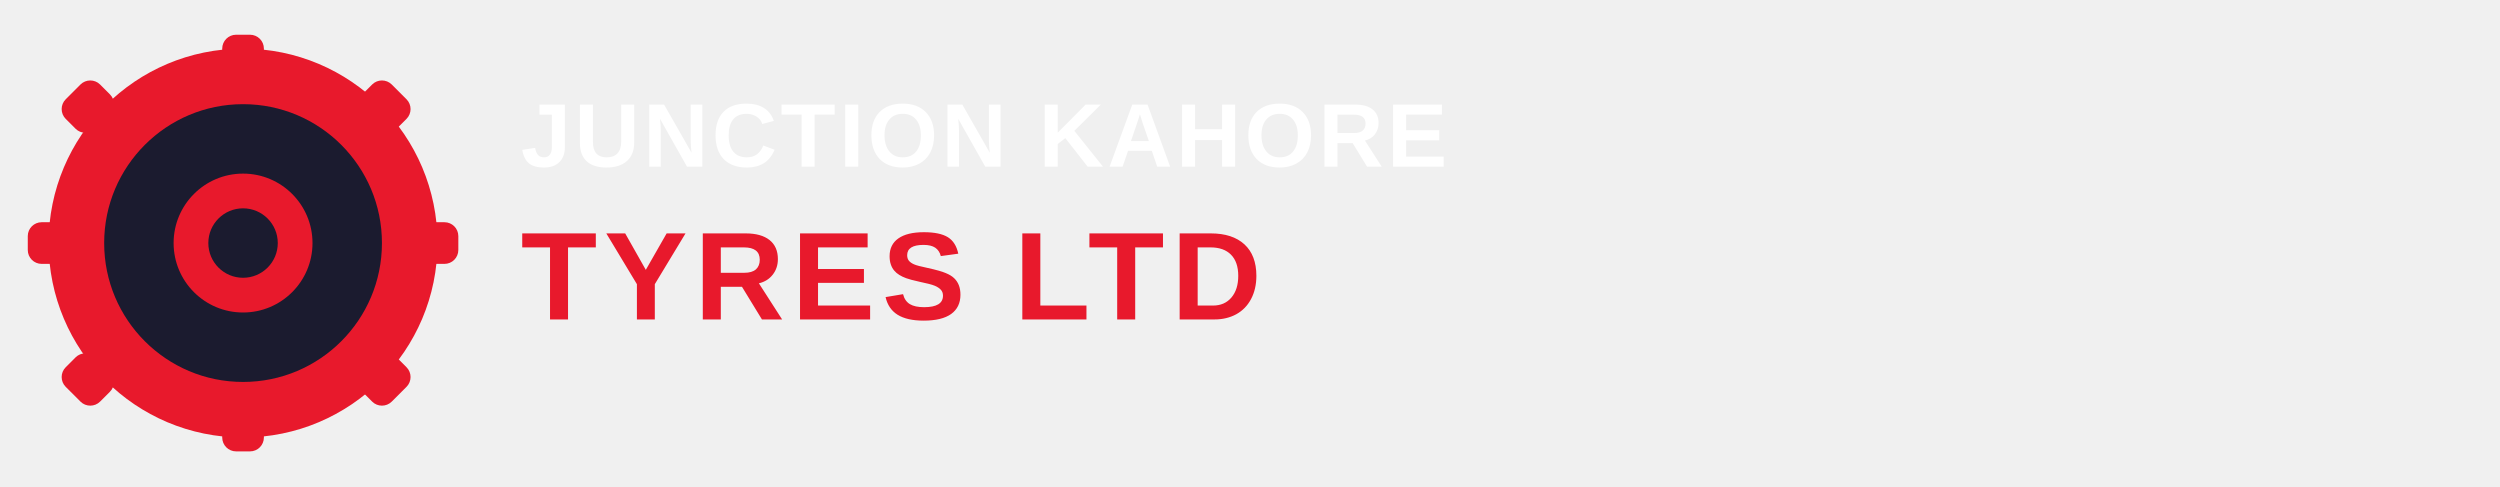
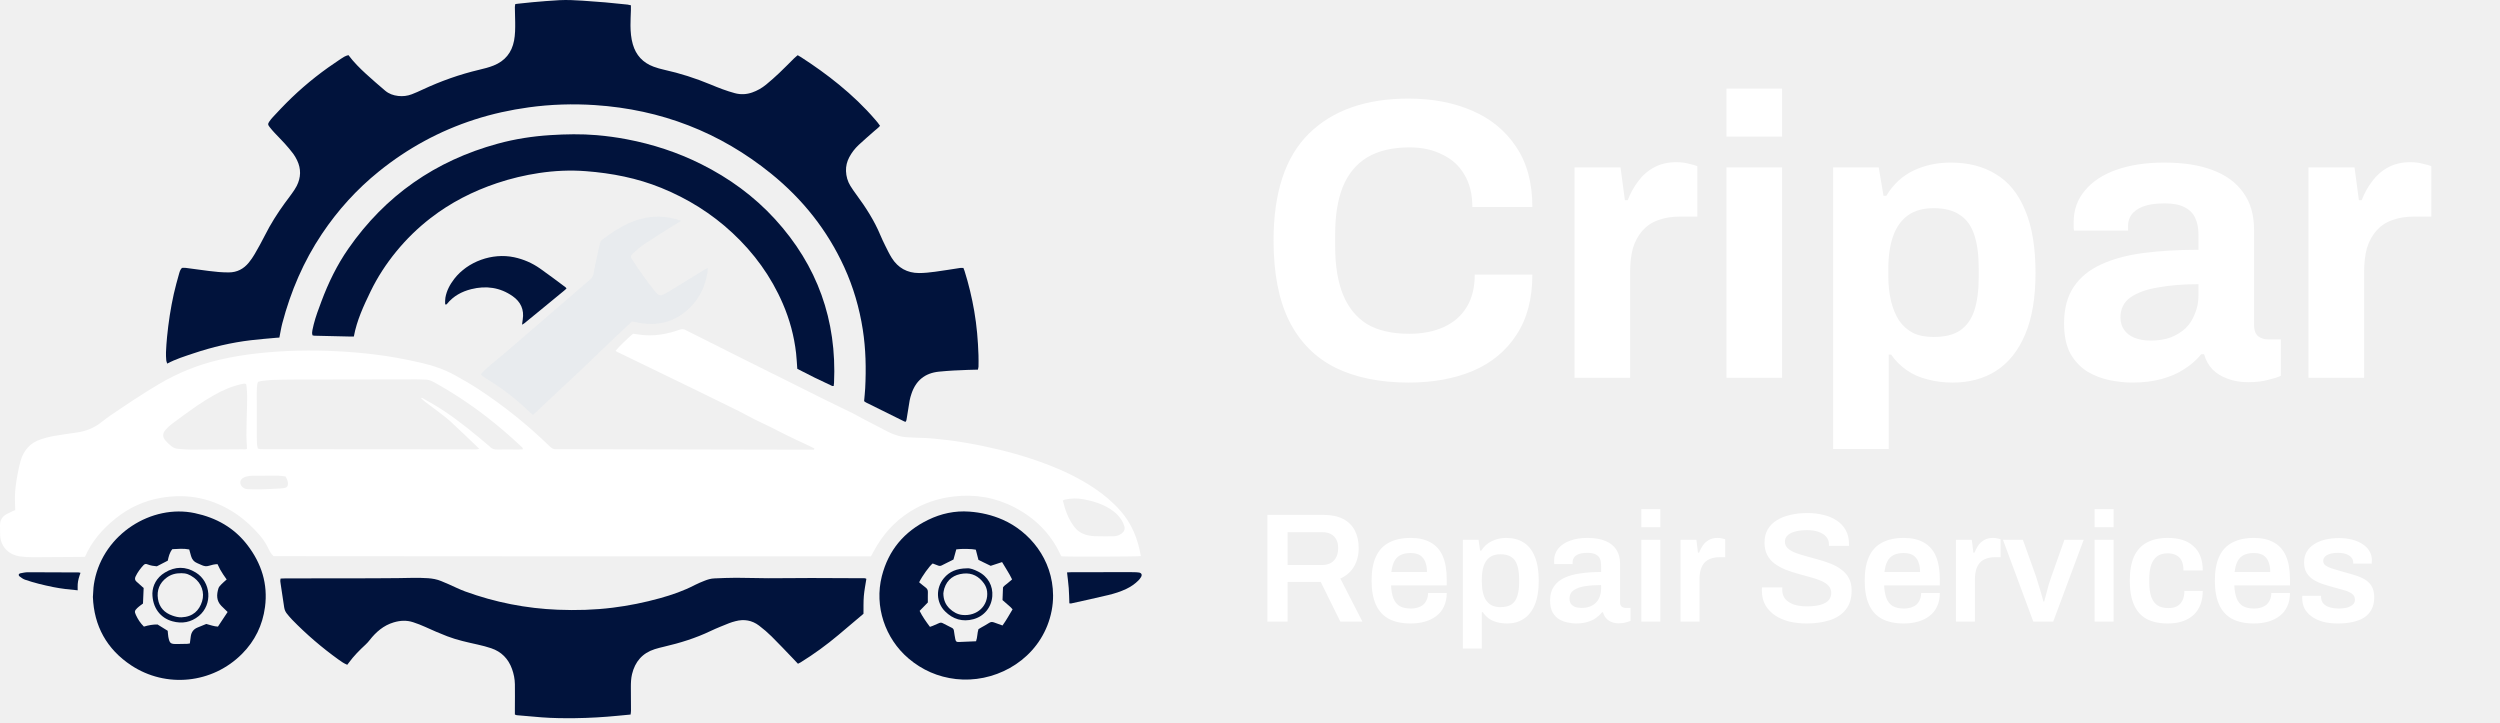
- <svg xmlns="http://www.w3.org/2000/svg" viewBox="0 0 360 70" width="360" height="70">
-   <circle cx="35" cy="35" r="28" fill="#E8192C" />
-   <circle cx="35" cy="35" r="20" fill="#1B1B2F" />
-   <circle cx="35" cy="35" r="10" fill="#E8192C" />
-   <circle cx="35" cy="35" r="5" fill="#1B1B2F" />
-   <rect x="32" y="5" width="6" height="7" rx="2" fill="#E8192C" />
-   <rect x="32" y="58" width="6" height="7" rx="2" fill="#E8192C" />
-   <rect x="4" y="32" width="7" height="6" rx="2" fill="#E8192C" />
-   <rect x="59" y="32" width="7" height="6" rx="2" fill="#E8192C" />
-   <rect x="10" y="12" width="6" height="7" rx="2" fill="#E8192C" transform="rotate(45 13 15)" />
-   <rect x="52" y="51" width="6" height="7" rx="2" fill="#E8192C" transform="rotate(45 55 55)" />
-   <rect x="52" y="12" width="6" height="7" rx="2" fill="#E8192C" transform="rotate(-45 55 15)" />
-   <rect x="10" y="51" width="6" height="7" rx="2" fill="#E8192C" transform="rotate(-45 13 55)" />
-   <text x="75" y="24" font-family="Arial Black, Arial, sans-serif" font-size="13" font-weight="900" fill="white" letter-spacing="0.5">JUNCTION KAHORE</text>
-   <text x="75" y="46" font-family="Arial Black, Arial, sans-serif" font-size="18" font-weight="900" fill="#E8192C" letter-spacing="1">TYRES LTD</text>
+ <svg xmlns="http://www.w3.org/2000/svg" width="225" height="65" viewBox="0 0 225 65" fill="none">
+   <path d="M95.533 50.068C95.917 50.118 102.358 50.1 102.664 50.049C102.667 50.036 102.674 50.022 102.671 50.01C102.405 48.502 101.861 47.122 100.83 45.958C100.128 45.167 99.327 44.495 98.448 43.91C97.095 43.01 95.634 42.322 94.116 41.75C92.29 41.062 90.413 40.544 88.501 40.151C87.445 39.933 86.383 39.742 85.313 39.613C84.448 39.508 83.582 39.414 82.709 39.403C82.377 39.399 82.046 39.368 81.715 39.356C81.08 39.332 80.491 39.147 79.928 38.867C79.656 38.732 79.391 38.584 79.121 38.444C78.63 38.189 78.138 37.938 77.649 37.681C77.38 37.54 77.121 37.379 76.849 37.244C75.82 36.737 74.784 36.245 73.758 35.734C71.431 34.578 69.108 33.415 66.784 32.253C65.14 31.431 63.498 30.607 61.854 29.784C61.817 29.766 61.778 29.75 61.744 29.727C61.557 29.602 61.369 29.6 61.157 29.677C60.623 29.869 60.074 30.011 59.513 30.1C58.825 30.209 58.136 30.212 57.448 30.103C57.285 30.077 57.121 30.055 56.98 30.034C56.638 30.296 55.631 31.276 55.408 31.563C55.508 31.679 55.656 31.72 55.787 31.784C58.062 32.888 60.339 33.988 62.613 35.094C63.918 35.728 65.222 36.366 66.521 37.011C67.115 37.306 67.686 37.648 68.288 37.924C69.067 38.282 69.826 38.673 70.588 39.064C71.325 39.441 72.085 39.777 72.834 40.132C72.994 40.208 73.151 40.289 73.295 40.361C73.296 40.473 73.236 40.47 73.184 40.471C73.059 40.473 72.935 40.473 72.81 40.473C65.271 40.458 57.731 40.443 50.191 40.427C50.164 40.427 50.136 40.424 50.108 40.428C49.856 40.461 49.673 40.366 49.487 40.185C47.493 38.24 45.327 36.507 42.995 34.981C42.337 34.551 41.649 34.165 40.961 33.781C39.977 33.23 38.915 32.884 37.818 32.634C36.469 32.326 35.111 32.07 33.738 31.904C32.64 31.77 31.538 31.676 30.432 31.616C29.202 31.55 27.971 31.535 26.74 31.563C25.62 31.589 24.503 31.663 23.387 31.779C22.162 31.906 20.948 32.099 19.749 32.379C17.823 32.827 16.011 33.56 14.308 34.566C12.82 35.446 11.387 36.41 9.957 37.379C9.659 37.58 9.376 37.802 9.093 38.023C8.456 38.521 7.733 38.805 6.937 38.922C6.212 39.029 5.486 39.126 4.764 39.253C4.399 39.317 4.038 39.422 3.684 39.537C2.725 39.847 2.134 40.521 1.855 41.469C1.731 41.891 1.647 42.326 1.567 42.76C1.445 43.425 1.348 44.095 1.341 44.772C1.338 45.142 1.36 45.512 1.371 45.909C1.312 45.933 1.235 45.958 1.162 45.992C0.987 46.075 0.814 46.16 0.642 46.248C0.205 46.47 -0.016 46.819 0.002 47.315C0.012 47.605 -0.003 47.895 0.013 48.184C0.075 49.335 0.933 49.956 1.782 50.076C2.164 50.13 2.553 50.15 2.939 50.15C4.364 50.149 5.789 50.134 7.214 50.123C7.364 50.122 7.515 50.116 7.649 50.112C8.273 48.69 9.252 47.583 10.429 46.642C11.605 45.701 12.943 45.083 14.425 44.816C16.894 44.371 19.18 44.848 21.262 46.258C22.056 46.796 22.75 47.447 23.376 48.172C23.667 48.508 23.909 48.874 24.106 49.273C24.246 49.555 24.379 49.848 24.621 50.053C42.545 50.08 60.458 50.07 78.387 50.07C78.474 49.911 78.553 49.767 78.63 49.623C79.406 48.169 80.462 46.967 81.856 46.076C83.076 45.297 84.413 44.845 85.852 44.68C87.774 44.46 89.605 44.774 91.318 45.669C93.147 46.625 94.556 48.006 95.43 49.895C95.454 49.946 95.482 49.993 95.509 50.041C95.515 50.052 95.526 50.061 95.533 50.068ZM37.964 35.796C37.946 35.817 37.927 35.837 37.909 35.858C38.033 35.965 38.153 36.079 38.283 36.178C38.579 36.405 38.885 36.619 39.179 36.848C39.648 37.212 40.135 37.559 40.572 37.958C41.427 38.74 42.254 39.553 43.133 40.391C43.002 40.417 42.927 40.444 42.852 40.445C42.464 40.447 42.077 40.441 41.69 40.44C35.728 40.435 29.765 40.431 23.803 40.426C23.679 40.426 23.554 40.432 23.43 40.423C23.352 40.416 23.276 40.386 23.202 40.367C23.118 40.052 23.117 39.747 23.115 39.445C23.108 38.052 23.107 36.658 23.108 35.265C23.108 35.059 23.126 34.851 23.147 34.646C23.156 34.553 23.192 34.463 23.217 34.371C23.325 34.342 23.416 34.305 23.511 34.293C23.84 34.254 24.17 34.207 24.501 34.195C25.164 34.172 25.828 34.163 26.492 34.161C30.172 34.153 33.851 34.147 37.531 34.142C37.779 34.142 38.028 34.162 38.277 34.163C38.547 34.165 38.786 34.248 39.022 34.378C40.684 35.294 42.263 36.334 43.765 37.493C44.849 38.33 45.885 39.222 46.883 40.159C46.956 40.227 47.061 40.283 47.057 40.438C46.91 40.445 46.775 40.457 46.64 40.457C46.017 40.458 45.395 40.444 44.773 40.457C44.507 40.463 44.281 40.42 44.102 40.213C44.067 40.172 44.02 40.14 43.977 40.104C42.692 39.013 41.392 37.941 39.986 37.003C39.332 36.566 38.65 36.178 37.964 35.796ZM22.152 34.564C22.168 34.664 22.188 34.756 22.198 34.85C22.258 35.428 22.25 36.007 22.232 36.587C22.206 37.442 22.183 38.297 22.177 39.152C22.174 39.562 22.213 39.972 22.233 40.394C22.097 40.467 21.942 40.434 21.794 40.435C20.273 40.448 18.751 40.462 17.23 40.465C16.843 40.465 16.456 40.434 16.071 40.4C15.85 40.381 15.629 40.323 15.454 40.18C15.262 40.023 15.074 39.857 14.911 39.672C14.613 39.336 14.609 39.011 14.909 38.672C15.09 38.467 15.299 38.279 15.519 38.115C16.24 37.58 16.963 37.046 17.702 36.536C18.202 36.192 18.722 35.873 19.248 35.57C20.03 35.121 20.853 34.766 21.739 34.57C21.86 34.544 21.979 34.496 22.152 34.564ZM95.657 45.057C95.716 45.013 95.726 45.002 95.738 44.997C95.776 44.983 95.815 44.966 95.855 44.958C96.416 44.843 96.975 44.829 97.542 44.938C98.378 45.098 99.178 45.343 99.903 45.798C100.305 46.051 100.658 46.362 100.915 46.762C101.033 46.945 101.127 47.151 101.191 47.359C101.271 47.621 101.176 47.847 100.952 48.012C100.734 48.173 100.488 48.263 100.219 48.266C99.652 48.271 99.085 48.27 98.518 48.257C98.312 48.252 98.104 48.217 97.902 48.174C97.412 48.068 97.004 47.822 96.695 47.425C96.151 46.724 95.868 45.912 95.657 45.057ZM25.695 42.881C25.836 43.114 25.929 43.326 25.917 43.57C25.907 43.77 25.821 43.871 25.625 43.911C25.503 43.935 25.379 43.953 25.255 43.96C24.662 43.991 24.068 44.026 23.475 44.042C23.088 44.052 22.701 44.036 22.314 44.027C22.113 44.023 21.937 43.955 21.794 43.807C21.538 43.541 21.576 43.189 21.894 43.002C21.999 42.94 22.121 42.899 22.24 42.874C22.402 42.84 22.568 42.815 22.733 42.814C23.507 42.807 24.281 42.805 25.055 42.812C25.26 42.814 25.465 42.855 25.695 42.881Z" fill="white" />
+   <path d="M71.793 4.969C71.678 5.068 71.56 5.16 71.454 5.265C71.01 5.7 70.579 6.148 70.127 6.575C69.746 6.935 69.352 7.284 68.947 7.617C68.571 7.924 68.151 8.165 67.689 8.325C67.178 8.502 66.665 8.527 66.139 8.386C65.389 8.185 64.668 7.904 63.955 7.606C62.599 7.042 61.207 6.595 59.772 6.278C59.449 6.206 59.128 6.115 58.818 6C57.858 5.644 57.237 4.969 56.953 3.985C56.794 3.436 56.75 2.872 56.744 2.306C56.739 1.852 56.769 1.396 56.781 0.941C56.785 0.792 56.782 0.642 56.782 0.477C56.666 0.452 56.575 0.424 56.483 0.413C55.136 0.262 53.786 0.147 52.433 0.061C51.742 0.017 51.051 -0.021 50.361 0.014C49.547 0.055 48.734 0.131 47.921 0.199C47.507 0.234 47.096 0.284 46.683 0.327C46.588 0.337 46.494 0.35 46.376 0.365C46.362 0.464 46.337 0.555 46.338 0.646C46.345 1.101 46.364 1.556 46.367 2.012C46.371 2.563 46.37 3.115 46.265 3.661C46.059 4.737 45.446 5.488 44.434 5.894C44.014 6.063 43.567 6.175 43.125 6.28C41.356 6.698 39.654 7.305 38.01 8.074C37.697 8.22 37.382 8.363 37.059 8.486C36.667 8.635 36.259 8.685 35.837 8.636C35.399 8.586 34.999 8.446 34.664 8.16C34.086 7.667 33.508 7.173 32.949 6.659C32.38 6.137 31.831 5.593 31.362 4.962C31.089 5.019 30.871 5.165 30.655 5.309C30.276 5.562 29.899 5.818 29.527 6.083C27.992 7.177 26.575 8.407 25.277 9.774C25.04 10.024 24.801 10.274 24.568 10.529C24.456 10.651 24.348 10.778 24.255 10.914C24.097 11.145 24.097 11.218 24.264 11.432C24.407 11.617 24.562 11.795 24.722 11.966C25.023 12.29 25.339 12.6 25.635 12.928C25.894 13.215 26.143 13.511 26.377 13.819C26.517 14.004 26.635 14.211 26.736 14.421C27.109 15.194 27.091 15.97 26.706 16.732C26.583 16.977 26.421 17.204 26.262 17.429C26.056 17.723 25.833 18.005 25.622 18.295C24.956 19.212 24.352 20.167 23.842 21.182C23.558 21.749 23.247 22.304 22.93 22.853C22.772 23.127 22.591 23.392 22.39 23.637C21.93 24.2 21.341 24.514 20.594 24.517C19.984 24.52 19.379 24.463 18.775 24.384C18.09 24.295 17.405 24.199 16.72 24.11C16.612 24.096 16.5 24.108 16.381 24.108C16.237 24.242 16.175 24.429 16.124 24.612C15.954 25.222 15.779 25.832 15.642 26.451C15.358 27.731 15.161 29.026 15.034 30.331C14.989 30.784 14.959 31.239 14.939 31.693C14.928 31.94 14.946 32.189 14.964 32.437C14.97 32.527 15.016 32.614 15.05 32.725C15.82 32.312 16.627 32.067 17.423 31.799C19.104 31.235 20.824 30.828 22.587 30.619C23.342 30.529 24.101 30.472 24.858 30.401C24.953 30.392 25.048 30.388 25.144 30.382C25.235 29.935 25.3 29.501 25.412 29.079C26.168 26.216 27.317 23.527 28.969 21.058C30.401 18.919 32.109 17.032 34.116 15.416C36.693 13.341 39.552 11.78 42.706 10.762C44.302 10.247 45.931 9.89 47.593 9.661C49.575 9.389 51.565 9.328 53.555 9.459C59.486 9.852 64.787 11.892 69.405 15.632C72.239 17.927 74.462 20.717 75.981 24.043C76.8 25.835 77.346 27.709 77.65 29.656C77.924 31.41 77.958 33.172 77.868 34.939C77.848 35.324 77.804 35.707 77.77 36.103C77.832 36.148 77.882 36.195 77.941 36.224C79.092 36.796 80.244 37.365 81.396 37.935C81.42 37.946 81.449 37.95 81.504 37.965C81.586 37.862 81.596 37.729 81.616 37.598C81.698 37.081 81.775 36.562 81.867 36.047C81.903 35.844 81.964 35.645 82.028 35.449C82.424 34.253 83.238 33.576 84.507 33.449C85.375 33.362 86.245 33.318 87.116 33.29C87.406 33.281 87.695 33.275 88.009 33.267C88.031 33.167 88.065 33.078 88.066 32.988C88.071 32.643 88.074 32.298 88.063 31.953C88.02 30.628 87.908 29.31 87.682 28.002C87.471 26.777 87.183 25.571 86.81 24.386C86.782 24.296 86.742 24.209 86.706 24.115C86.598 24.115 86.502 24.103 86.41 24.117C85.658 24.229 84.908 24.358 84.155 24.457C83.676 24.52 83.192 24.576 82.71 24.574C81.648 24.571 80.818 24.108 80.255 23.208C80.035 22.858 79.858 22.482 79.672 22.112C79.518 21.803 79.369 21.491 79.237 21.173C78.686 19.851 77.918 18.659 77.07 17.512C76.882 17.257 76.699 16.996 76.533 16.726C76.283 16.319 76.157 15.871 76.14 15.392C76.125 14.953 76.228 14.544 76.43 14.157C76.651 13.738 76.939 13.366 77.283 13.043C77.746 12.609 78.231 12.197 78.706 11.776C78.87 11.631 79.053 11.506 79.204 11.324C79.071 11.117 78.917 10.942 78.766 10.766C77.784 9.619 76.69 8.586 75.523 7.628C74.433 6.733 73.285 5.915 72.1 5.149C72.009 5.091 71.912 5.038 71.793 4.969Z" fill="#01133C" />
+   <path d="M25.256 52.07C25.198 52.255 25.24 52.419 25.263 52.577C25.362 53.273 25.477 53.967 25.576 54.663C25.609 54.891 25.698 55.085 25.843 55.258C25.985 55.427 26.124 55.6 26.278 55.758C27.571 57.089 28.976 58.291 30.483 59.374C30.717 59.543 30.955 59.71 31.252 59.831C31.3 59.768 31.349 59.708 31.395 59.645C31.836 59.04 32.361 58.511 32.91 58.005C33.043 57.883 33.158 57.751 33.269 57.609C33.842 56.879 34.517 56.287 35.434 56.014C36.021 55.839 36.606 55.808 37.188 56.002C37.554 56.123 37.917 56.261 38.268 56.421C38.921 56.721 39.579 57.006 40.251 57.265C41.145 57.609 42.077 57.805 43.007 58.014C43.411 58.105 43.814 58.209 44.206 58.341C45.131 58.652 45.747 59.288 46.078 60.198C46.239 60.642 46.332 61.104 46.34 61.574C46.353 62.305 46.34 63.036 46.339 63.767C46.338 63.945 46.339 64.123 46.339 64.306C46.407 64.332 46.456 64.364 46.508 64.368C47.251 64.434 47.995 64.503 48.739 64.56C49.746 64.636 50.756 64.647 51.766 64.635C53.053 64.619 54.336 64.543 55.617 64.418C55.987 64.382 56.358 64.347 56.754 64.309C56.768 64.183 56.789 64.078 56.789 63.973C56.787 63.27 56.779 62.566 56.778 61.863C56.777 61.462 56.79 61.062 56.884 60.67C57.155 59.551 57.812 58.779 58.926 58.425C59.202 58.337 59.484 58.268 59.767 58.202C61.211 57.867 62.618 57.429 63.959 56.788C64.494 56.532 65.05 56.317 65.6 56.094C65.791 56.016 65.993 55.961 66.193 55.907C66.962 55.702 67.68 55.823 68.314 56.303C68.709 56.603 69.09 56.928 69.442 57.277C70.109 57.938 70.751 58.624 71.403 59.3C71.537 59.439 71.668 59.581 71.816 59.738C71.905 59.693 71.99 59.656 72.067 59.607C73.256 58.871 74.382 58.049 75.453 57.151C76.204 56.521 76.951 55.885 77.713 55.241C77.721 54.719 77.702 54.181 77.745 53.647C77.788 53.128 77.894 52.614 77.973 52.095C77.845 52.011 77.704 52.041 77.57 52.04C76.049 52.031 74.527 52.021 73.006 52.021C71.719 52.021 70.433 52.044 69.147 52.041C68.179 52.039 67.211 52.001 66.243 52C65.593 51.999 64.944 52.032 64.294 52.056C63.987 52.067 63.694 52.153 63.411 52.267C63.117 52.386 62.819 52.502 62.538 52.649C61.541 53.172 60.486 53.535 59.406 53.836C58.005 54.226 56.584 54.513 55.142 54.693C53.505 54.897 51.861 54.942 50.214 54.876C47.346 54.762 44.563 54.212 41.868 53.231C41.363 53.047 40.881 52.801 40.388 52.585C40.16 52.485 39.931 52.389 39.701 52.294C39.326 52.14 38.937 52.068 38.532 52.039C37.619 51.976 36.707 52.02 35.795 52.031C34.315 52.049 32.835 52.047 31.355 52.05C29.474 52.053 27.593 52.053 25.712 52.055C25.563 52.056 25.414 52.065 25.256 52.07Z" fill="#01133C" />
+   <path d="M71.756 33.194C72.797 33.737 73.836 34.252 74.891 34.734C74.925 34.75 74.97 34.739 75.032 34.742C75.043 34.644 75.059 34.552 75.063 34.459C75.322 28.82 73.567 23.899 69.751 19.723C67.856 17.65 65.617 16.026 63.106 14.771C60.98 13.708 58.738 12.978 56.403 12.534C55.507 12.363 54.603 12.241 53.693 12.163C52.31 12.046 50.93 12.073 49.548 12.16C47.942 12.26 46.358 12.505 44.808 12.928C39.188 14.461 34.688 17.591 31.359 22.372C30.336 23.841 29.558 25.44 28.932 27.114C28.676 27.798 28.415 28.481 28.235 29.192C28.192 29.366 28.149 29.54 28.117 29.716C28.09 29.864 28.066 30.014 28.13 30.183C28.189 30.194 28.254 30.214 28.32 30.215C29.398 30.242 30.477 30.266 31.555 30.29C31.65 30.293 31.745 30.291 31.845 30.291C32.111 28.841 32.718 27.542 33.34 26.253C33.966 24.955 34.749 23.753 35.663 22.637C36.576 21.52 37.603 20.518 38.744 19.635C40.553 18.233 42.564 17.208 44.731 16.481C45.966 16.067 47.228 15.765 48.516 15.572C49.916 15.362 51.327 15.297 52.737 15.406C55.064 15.585 57.338 16.025 59.511 16.908C61.892 17.876 64.04 19.212 65.921 20.964C67.867 22.776 69.399 24.883 70.454 27.328C71.071 28.756 71.472 30.243 71.648 31.788C71.699 32.239 71.718 32.695 71.756 33.194Z" fill="#01133C" />
+   <path d="M94.777 53.591C94.761 50.301 92.624 47.82 90.243 46.773C89.283 46.352 88.279 46.12 87.237 46.045C85.937 45.951 84.702 46.22 83.538 46.785C81.375 47.836 79.963 49.515 79.366 51.853C78.674 54.562 79.659 57.467 81.763 59.257C82.997 60.307 84.425 60.93 86.033 61.114C89.35 61.493 92.923 59.684 94.26 56.297C94.603 55.428 94.784 54.491 94.777 53.591ZM90.187 50.588C90.489 51.12 90.834 51.598 91.088 52.148C90.936 52.277 90.797 52.39 90.663 52.508C90.53 52.625 90.365 52.709 90.27 52.87C90.256 53.242 90.241 53.612 90.226 54.007C90.459 54.21 90.698 54.417 90.934 54.627C91.003 54.689 91.061 54.762 91.132 54.837C90.835 55.34 90.56 55.83 90.226 56.294C89.958 56.199 89.711 56.117 89.469 56.021C89.3 55.954 89.16 55.965 89.004 56.071C88.788 56.218 88.552 56.336 88.325 56.467C88.231 56.522 88.138 56.579 88.061 56.625C87.946 56.989 87.975 57.356 87.845 57.714C87.327 57.737 86.818 57.765 86.308 57.779C86.071 57.786 86.022 57.742 85.974 57.505C85.924 57.262 85.889 57.016 85.854 56.771C85.837 56.653 85.789 56.565 85.679 56.51C85.395 56.368 85.113 56.223 84.831 56.078C84.723 56.022 84.618 56.035 84.512 56.082C84.323 56.166 84.133 56.248 83.942 56.329C83.869 56.359 83.792 56.383 83.695 56.417C83.347 55.954 83.024 55.498 82.765 54.981C83.026 54.713 83.275 54.458 83.506 54.221C83.506 53.888 83.499 53.585 83.509 53.282C83.515 53.096 83.437 52.973 83.293 52.866C83.095 52.718 82.908 52.557 82.722 52.405C83.002 51.837 83.647 50.941 83.94 50.713C84.1 50.773 84.268 50.836 84.434 50.901C84.543 50.943 84.646 50.944 84.753 50.888C85.096 50.713 85.442 50.542 85.812 50.357C85.894 50.061 85.981 49.746 86.065 49.444C86.51 49.375 87.51 49.393 87.823 49.472C87.901 49.773 87.98 50.079 88.061 50.391C88.426 50.568 88.785 50.742 89.163 50.925C89.478 50.822 89.804 50.714 90.187 50.588Z" fill="#01133C" />
+   <path d="M8.361 53.729C8.46 56.324 9.596 58.421 11.815 59.887C14.923 61.939 19.099 61.554 21.791 58.84C22.946 57.676 23.632 56.267 23.849 54.641C24.127 52.558 23.531 50.707 22.271 49.061C21.07 47.491 19.46 46.591 17.527 46.181C13.662 45.36 9.335 48.041 8.507 52.269C8.467 52.472 8.434 52.676 8.414 52.882C8.389 53.142 8.38 53.405 8.361 53.729ZM12.951 56.394C12.626 56.078 12.408 55.729 12.234 55.353C12.093 55.045 12.112 54.962 12.346 54.731C12.434 54.644 12.534 54.569 12.632 54.492C12.718 54.425 12.808 54.363 12.869 54.318C12.89 53.835 12.909 53.383 12.929 52.915C12.903 52.893 12.86 52.86 12.819 52.824C12.634 52.659 12.446 52.498 12.265 52.328C12.126 52.197 12.123 52.048 12.205 51.877C12.387 51.5 12.631 51.17 12.914 50.864C13.022 50.747 13.138 50.733 13.286 50.795C13.556 50.906 13.845 50.944 14.115 50.968C14.449 50.795 14.767 50.631 15.1 50.459C15.177 50.108 15.252 49.743 15.51 49.426C16.007 49.402 16.514 49.347 17.031 49.451C17.087 49.653 17.139 49.852 17.196 50.049C17.281 50.342 17.453 50.562 17.745 50.68C17.898 50.742 18.047 50.814 18.2 50.879C18.394 50.963 18.585 50.989 18.8 50.921C19.046 50.843 19.302 50.78 19.576 50.773C19.658 50.943 19.73 51.105 19.816 51.261C19.902 51.417 19.999 51.569 20.097 51.718C20.193 51.864 20.297 52.005 20.401 52.153C20.228 52.309 20.067 52.439 19.925 52.587C19.822 52.695 19.702 52.814 19.66 52.95C19.487 53.514 19.465 54.066 19.923 54.531C20.049 54.658 20.179 54.781 20.308 54.906C20.374 54.97 20.44 55.034 20.486 55.079C20.191 55.525 19.91 55.948 19.615 56.394C19.278 56.383 18.942 56.254 18.565 56.156C18.322 56.256 18.056 56.368 17.787 56.474C17.434 56.614 17.234 56.874 17.174 57.243C17.14 57.459 17.116 57.676 17.085 57.912C17.011 57.923 16.932 57.942 16.852 57.945C16.548 57.954 16.244 57.959 15.94 57.962C15.339 57.968 15.269 57.911 15.149 57.317C15.131 57.223 15.126 57.125 15.116 57.03C15.107 56.936 15.1 56.842 15.093 56.77C14.779 56.576 14.487 56.395 14.179 56.204C13.784 56.196 13.378 56.266 12.951 56.394Z" fill="#01133C" />
+   <path d="M61.302 19.878C61.085 19.805 60.959 19.755 60.829 19.719C59.352 19.312 57.927 19.478 56.544 20.107C55.708 20.487 54.957 21.002 54.227 21.552C54.096 21.651 54.023 21.772 53.989 21.925C53.877 22.436 53.762 22.948 53.653 23.46C53.572 23.838 53.486 24.215 53.425 24.596C53.385 24.844 53.265 25.023 53.078 25.183C52.226 25.91 51.382 26.645 50.535 27.376C48.83 28.848 47.126 30.321 45.417 31.788C44.966 32.176 44.498 32.543 44.046 32.927C43.825 33.115 43.619 33.32 43.41 33.521C43.363 33.566 43.332 33.629 43.281 33.7C43.35 33.766 43.403 33.828 43.467 33.873C43.637 33.993 43.807 34.111 43.984 34.219C45.349 35.049 46.588 36.039 47.733 37.148C47.802 37.214 47.877 37.272 47.962 37.345C48.074 37.244 48.177 37.155 48.278 37.061C49.003 36.38 49.719 35.69 50.453 35.018C52.522 33.123 54.506 31.139 56.559 29.228C56.659 29.134 56.761 29.041 56.88 28.931C57.117 28.976 57.359 29.028 57.601 29.069C59.467 29.38 61.049 28.85 62.319 27.449C63.093 26.595 63.513 25.57 63.689 24.44C63.703 24.349 63.7 24.256 63.707 24.12C63.56 24.192 63.446 24.237 63.343 24.3C62.413 24.871 61.486 25.447 60.556 26.019C60.285 26.185 60.017 26.357 59.733 26.497C59.447 26.638 59.281 26.591 59.067 26.364C59.001 26.294 58.941 26.218 58.881 26.142C58.209 25.282 57.57 24.398 56.978 23.481C56.752 23.131 56.646 23.099 57.062 22.715C57.375 22.425 57.713 22.154 58.068 21.919C58.91 21.363 59.767 20.832 60.62 20.292C60.817 20.168 61.018 20.05 61.302 19.878Z" fill="#E8EBEE" />
+   <path d="M40.122 27.429C40.163 27.401 40.203 27.384 40.227 27.355C40.797 26.649 41.553 26.238 42.416 26.023C43.741 25.693 44.999 25.86 46.133 26.652C46.863 27.162 47.19 27.866 47.045 28.763C47.023 28.898 47.008 29.034 46.983 29.22C47.077 29.165 47.136 29.141 47.183 29.102C47.665 28.71 48.145 28.317 48.625 27.923C49.34 27.336 50.054 26.749 50.768 26.161C50.841 26.101 50.91 26.035 50.984 25.969C50.953 25.924 50.937 25.883 50.906 25.86C50.142 25.293 49.386 24.713 48.605 24.168C47.899 23.673 47.117 23.331 46.267 23.151C44.3 22.737 42.096 23.538 40.892 25.088C40.499 25.595 40.198 26.15 40.086 26.789C40.056 26.963 40.063 27.145 40.06 27.323C40.06 27.356 40.097 27.389 40.122 27.429Z" fill="#01133C" />
+   <path d="M96.034 51.516C96.087 51.999 96.151 52.459 96.186 52.923C96.22 53.374 96.225 53.828 96.243 54.299C96.305 54.304 96.358 54.32 96.406 54.309C97.524 54.06 98.644 53.82 99.758 53.551C100.307 53.419 100.848 53.249 101.362 53.004C101.766 52.812 102.129 52.565 102.445 52.252C102.542 52.156 102.63 52.045 102.697 51.927C102.811 51.726 102.736 51.572 102.517 51.528C102.436 51.512 102.352 51.506 102.27 51.503C102.076 51.496 101.883 51.491 101.69 51.491C99.921 51.493 98.152 51.496 96.383 51.5C96.275 51.501 96.167 51.51 96.034 51.516Z" fill="#01133C" />
+   <path d="M6.992 53.128C6.992 52.913 6.981 52.736 6.995 52.561C7.008 52.397 7.038 52.233 7.078 52.074C7.12 51.904 7.184 51.74 7.244 51.553C7.17 51.538 7.12 51.519 7.07 51.519C5.552 51.51 4.035 51.499 2.517 51.501C2.285 51.502 2.052 51.553 1.823 51.599C1.671 51.63 1.635 51.779 1.76 51.874C1.911 51.99 2.073 52.109 2.25 52.172C2.652 52.313 3.063 52.431 3.476 52.538C3.916 52.651 4.36 52.749 4.806 52.839C5.508 52.981 6.221 53.055 6.992 53.128Z" fill="#01133C" />
+   <path d="M87.02 51.15C86.12 51.162 85.448 51.428 84.94 52.047C84.209 52.937 84.242 54.215 85.058 55.026C85.763 55.728 86.623 55.993 87.607 55.728C88.565 55.469 89.227 54.67 89.307 53.658C89.378 52.756 88.945 51.892 88.02 51.435C87.672 51.262 87.312 51.117 87.02 51.15ZM84.902 53.401C84.919 53.31 84.934 53.129 84.988 52.96C85.255 52.127 85.873 51.71 86.708 51.622C87.487 51.539 88.104 51.872 88.555 52.503C88.708 52.718 88.808 52.963 88.839 53.228C88.983 54.488 87.965 55.485 86.602 55.344C86.173 55.299 85.786 55.083 85.469 54.778C85.106 54.428 84.908 53.999 84.902 53.401Z" fill="#01133C" />
+   <path d="M13.714 53.396C13.716 54.694 14.427 55.619 15.518 55.917C16.392 56.156 17.197 56.011 17.897 55.436C19.149 54.408 19.004 52.385 17.626 51.53C16.701 50.956 15.762 50.972 14.843 51.528C14.084 51.986 13.738 52.696 13.714 53.396ZM16.329 51.588C16.744 51.586 17.049 51.692 17.465 51.999C18.135 52.491 18.433 53.333 18.187 54.123C17.933 54.941 17.363 55.517 16.334 55.558C16.053 55.569 15.787 55.499 15.526 55.408C14.802 55.158 14.334 54.669 14.217 53.904C14.097 53.12 14.355 52.467 15.001 51.985C15.38 51.702 15.81 51.581 16.329 51.588Z" fill="#01133C" />
+   <path d="M126.788 34.432C124.22 34.432 122.024 33.988 120.2 33.1C118.376 32.188 116.984 30.784 116.024 28.888C115.088 26.992 114.62 24.58 114.62 21.652C114.62 17.332 115.676 14.128 117.788 12.04C119.924 9.928 122.924 8.872 126.788 8.872C128.9 8.872 130.796 9.232 132.476 9.952C134.156 10.672 135.476 11.752 136.436 13.192C137.42 14.632 137.912 16.444 137.912 18.628H132.512C132.512 17.476 132.272 16.504 131.792 15.712C131.336 14.92 130.676 14.32 129.812 13.912C128.972 13.48 127.988 13.264 126.86 13.264C125.324 13.264 124.052 13.564 123.044 14.164C122.06 14.764 121.328 15.652 120.848 16.828C120.392 17.98 120.164 19.396 120.164 21.076V22.192C120.164 23.92 120.404 25.372 120.884 26.548C121.364 27.7 122.084 28.576 123.044 29.176C124.028 29.752 125.288 30.04 126.824 30.04C128.024 30.04 129.068 29.836 129.956 29.428C130.844 29.02 131.528 28.42 132.008 27.628C132.488 26.836 132.728 25.864 132.728 24.712H137.912C137.912 26.896 137.432 28.708 136.472 30.148C135.536 31.588 134.228 32.668 132.548 33.388C130.868 34.084 128.948 34.432 126.788 34.432ZM141.706 34V15.064H145.846L146.242 18.016H146.494C146.734 17.392 147.046 16.828 147.43 16.324C147.814 15.796 148.294 15.376 148.87 15.064C149.446 14.752 150.118 14.596 150.886 14.596C151.294 14.596 151.666 14.644 152.002 14.74C152.338 14.812 152.59 14.884 152.758 14.956V19.492H151.21C150.466 19.492 149.806 19.6 149.23 19.816C148.678 20.008 148.21 20.32 147.826 20.752C147.442 21.184 147.154 21.712 146.962 22.336C146.794 22.96 146.71 23.692 146.71 24.532V34H141.706ZM155.382 12.292V7.972H160.386V12.292H155.382ZM155.382 34V15.064H160.386V34H155.382ZM164.98 40.408V15.064H169.084L169.516 17.62H169.768C170.392 16.588 171.208 15.832 172.216 15.352C173.224 14.872 174.34 14.632 175.564 14.632C177.148 14.632 178.504 14.98 179.632 15.676C180.784 16.372 181.66 17.452 182.26 18.916C182.884 20.38 183.196 22.264 183.196 24.568C183.196 26.8 182.884 28.648 182.26 30.112C181.636 31.576 180.76 32.668 179.632 33.388C178.528 34.084 177.232 34.432 175.744 34.432C174.928 34.432 174.172 34.336 173.476 34.144C172.78 33.976 172.156 33.7 171.604 33.316C171.052 32.932 170.584 32.464 170.2 31.912H169.984V40.408H164.98ZM174.016 30.328C175.024 30.328 175.816 30.136 176.392 29.752C176.992 29.344 177.424 28.744 177.688 27.952C177.952 27.136 178.084 26.14 178.084 24.964V24.136C178.084 22.936 177.952 21.94 177.688 21.148C177.424 20.332 176.992 19.732 176.392 19.348C175.816 18.94 175.024 18.736 174.016 18.736C173.08 18.736 172.312 18.952 171.712 19.384C171.112 19.816 170.668 20.44 170.38 21.256C170.092 22.072 169.948 23.056 169.948 24.208V24.82C169.948 25.66 170.032 26.428 170.2 27.124C170.368 27.796 170.608 28.372 170.92 28.852C171.256 29.332 171.676 29.704 172.18 29.968C172.684 30.208 173.296 30.328 174.016 30.328ZM191.886 34.432C191.262 34.432 190.59 34.36 189.87 34.216C189.174 34.072 188.514 33.82 187.89 33.46C187.266 33.076 186.75 32.536 186.342 31.84C185.958 31.12 185.766 30.208 185.766 29.104C185.766 27.784 186.054 26.692 186.63 25.828C187.206 24.964 188.022 24.292 189.078 23.812C190.158 23.308 191.442 22.96 192.93 22.768C194.418 22.576 196.062 22.48 197.862 22.48V21.076C197.862 20.524 197.766 20.044 197.574 19.636C197.406 19.228 197.094 18.904 196.638 18.664C196.206 18.424 195.594 18.304 194.802 18.304C194.01 18.304 193.362 18.4 192.858 18.592C192.378 18.784 192.03 19.036 191.814 19.348C191.622 19.636 191.526 19.96 191.526 20.32V20.752H186.666C186.642 20.632 186.63 20.524 186.63 20.428C186.63 20.308 186.63 20.164 186.63 19.996C186.63 18.892 186.966 17.944 187.638 17.152C188.31 16.336 189.258 15.712 190.482 15.28C191.706 14.848 193.134 14.632 194.766 14.632C196.518 14.632 197.982 14.86 199.158 15.316C200.358 15.772 201.27 16.444 201.894 17.332C202.542 18.22 202.866 19.336 202.866 20.68V29.284C202.866 29.716 202.986 30.04 203.226 30.256C203.49 30.448 203.778 30.544 204.09 30.544H205.278V33.82C205.038 33.94 204.666 34.06 204.162 34.18C203.658 34.324 203.046 34.396 202.326 34.396C201.63 34.396 201.006 34.288 200.454 34.072C199.926 33.88 199.482 33.604 199.122 33.244C198.762 32.86 198.51 32.404 198.366 31.876H198.114C197.706 32.38 197.202 32.824 196.602 33.208C196.026 33.592 195.342 33.892 194.55 34.108C193.782 34.324 192.894 34.432 191.886 34.432ZM193.578 30.652C194.25 30.652 194.85 30.556 195.378 30.364C195.906 30.148 196.35 29.872 196.71 29.536C197.07 29.176 197.346 28.744 197.538 28.24C197.754 27.736 197.862 27.196 197.862 26.62V25.576C196.518 25.576 195.318 25.672 194.262 25.864C193.206 26.032 192.366 26.332 191.742 26.764C191.142 27.196 190.842 27.796 190.842 28.564C190.842 28.996 190.95 29.368 191.166 29.68C191.382 29.992 191.694 30.232 192.102 30.4C192.51 30.568 193.002 30.652 193.578 30.652ZM207.765 34V15.064H211.905L212.301 18.016H212.553C212.793 17.392 213.105 16.828 213.489 16.324C213.873 15.796 214.353 15.376 214.929 15.064C215.505 14.752 216.177 14.596 216.945 14.596C217.353 14.596 217.725 14.644 218.061 14.74C218.397 14.812 218.649 14.884 218.817 14.956V19.492H217.269C216.525 19.492 215.865 19.6 215.289 19.816C214.737 20.008 214.269 20.32 213.885 20.752C213.501 21.184 213.213 21.712 213.021 22.336C212.853 22.96 212.769 23.692 212.769 24.532V34H207.765Z" fill="white" />
+   <path d="M114.064 55.945V46.341H119.118C119.827 46.341 120.415 46.463 120.882 46.705C121.349 46.948 121.699 47.293 121.932 47.741C122.165 48.189 122.282 48.717 122.282 49.323C122.282 49.949 122.142 50.504 121.862 50.989C121.582 51.465 121.171 51.825 120.63 52.067L122.618 55.945H120.63L118.866 52.375H115.884V55.945H114.064ZM115.884 50.849H118.978C119.445 50.849 119.804 50.714 120.056 50.443C120.308 50.173 120.434 49.799 120.434 49.323C120.434 49.015 120.378 48.759 120.266 48.553C120.154 48.339 119.991 48.175 119.776 48.063C119.561 47.951 119.295 47.895 118.978 47.895H115.884V50.849ZM126.972 56.113C126.188 56.113 125.535 55.978 125.012 55.707C124.49 55.427 124.098 55.003 123.836 54.433C123.575 53.864 123.444 53.141 123.444 52.263C123.444 51.377 123.575 50.653 123.836 50.093C124.098 49.524 124.49 49.104 125.012 48.833C125.535 48.553 126.188 48.413 126.972 48.413C127.682 48.413 128.274 48.549 128.75 48.819C129.236 49.081 129.6 49.487 129.842 50.037C130.085 50.588 130.206 51.302 130.206 52.179V52.683H125.194C125.213 53.141 125.283 53.528 125.404 53.845C125.526 54.153 125.712 54.387 125.964 54.545C126.226 54.695 126.566 54.769 126.986 54.769C127.201 54.769 127.402 54.741 127.588 54.685C127.775 54.629 127.938 54.545 128.078 54.433C128.218 54.312 128.326 54.163 128.4 53.985C128.484 53.808 128.526 53.603 128.526 53.369H130.206C130.206 53.836 130.122 54.242 129.954 54.587C129.796 54.933 129.567 55.217 129.268 55.441C128.979 55.665 128.638 55.833 128.246 55.945C127.854 56.057 127.43 56.113 126.972 56.113ZM125.222 51.479H128.428C128.428 51.171 128.391 50.91 128.316 50.695C128.251 50.481 128.153 50.303 128.022 50.163C127.901 50.023 127.752 49.925 127.574 49.869C127.397 49.804 127.196 49.771 126.972 49.771C126.608 49.771 126.3 49.832 126.048 49.953C125.806 50.075 125.619 50.261 125.488 50.513C125.358 50.765 125.269 51.087 125.222 51.479ZM131.656 58.367V48.581H133.07L133.21 49.561H133.308C133.551 49.179 133.868 48.894 134.26 48.707C134.652 48.511 135.086 48.413 135.562 48.413C136.169 48.413 136.687 48.549 137.116 48.819C137.555 49.09 137.891 49.51 138.124 50.079C138.367 50.649 138.488 51.381 138.488 52.277C138.488 53.155 138.367 53.878 138.124 54.447C137.881 55.017 137.545 55.437 137.116 55.707C136.696 55.978 136.211 56.113 135.66 56.113C135.324 56.113 135.016 56.076 134.736 56.001C134.456 55.927 134.209 55.815 133.994 55.665C133.779 55.507 133.597 55.315 133.448 55.091H133.364V58.367H131.656ZM135.03 54.643C135.45 54.643 135.781 54.564 136.024 54.405C136.276 54.237 136.453 53.985 136.556 53.649C136.668 53.313 136.724 52.889 136.724 52.375V52.179C136.724 51.657 136.668 51.227 136.556 50.891C136.453 50.546 136.276 50.294 136.024 50.135C135.781 49.967 135.45 49.883 135.03 49.883C134.647 49.883 134.33 49.972 134.078 50.149C133.835 50.327 133.653 50.588 133.532 50.933C133.42 51.269 133.364 51.685 133.364 52.179V52.347C133.364 52.711 133.397 53.038 133.462 53.327C133.527 53.607 133.625 53.845 133.756 54.041C133.896 54.237 134.069 54.387 134.274 54.489C134.489 54.592 134.741 54.643 135.03 54.643ZM141.831 56.113C141.626 56.113 141.388 56.085 141.117 56.029C140.856 55.983 140.599 55.889 140.347 55.749C140.105 55.609 139.904 55.404 139.745 55.133C139.587 54.853 139.507 54.489 139.507 54.041C139.507 53.537 139.619 53.122 139.843 52.795C140.067 52.459 140.38 52.198 140.781 52.011C141.192 51.815 141.677 51.68 142.237 51.605C142.807 51.521 143.427 51.479 144.099 51.479V50.877C144.099 50.663 144.067 50.471 144.001 50.303C143.936 50.135 143.815 50.005 143.637 49.911C143.469 49.809 143.213 49.757 142.867 49.757C142.522 49.757 142.251 49.799 142.055 49.883C141.859 49.967 141.724 50.07 141.649 50.191C141.575 50.313 141.537 50.439 141.537 50.569V50.765H139.885C139.876 50.719 139.871 50.672 139.871 50.625C139.871 50.579 139.871 50.523 139.871 50.457C139.871 50.037 139.997 49.673 140.249 49.365C140.501 49.057 140.851 48.824 141.299 48.665C141.747 48.497 142.265 48.413 142.853 48.413C143.525 48.413 144.076 48.507 144.505 48.693C144.944 48.88 145.271 49.146 145.485 49.491C145.7 49.837 145.807 50.257 145.807 50.751V54.223C145.807 54.401 145.859 54.527 145.961 54.601C146.064 54.676 146.176 54.713 146.297 54.713H146.745V55.889C146.652 55.927 146.517 55.969 146.339 56.015C146.162 56.071 145.943 56.099 145.681 56.099C145.439 56.099 145.219 56.057 145.023 55.973C144.837 55.899 144.678 55.787 144.547 55.637C144.417 55.488 144.323 55.311 144.267 55.105H144.183C144.025 55.301 143.833 55.479 143.609 55.637C143.395 55.787 143.138 55.903 142.839 55.987C142.55 56.071 142.214 56.113 141.831 56.113ZM142.349 54.713C142.629 54.713 142.877 54.671 143.091 54.587C143.315 54.503 143.497 54.387 143.637 54.237C143.787 54.088 143.899 53.906 143.973 53.691C144.057 53.477 144.099 53.243 144.099 52.991V52.655C143.586 52.655 143.11 52.688 142.671 52.753C142.242 52.819 141.897 52.94 141.635 53.117C141.383 53.295 141.257 53.547 141.257 53.873C141.257 54.041 141.295 54.191 141.369 54.321C141.453 54.443 141.575 54.541 141.733 54.615C141.901 54.681 142.107 54.713 142.349 54.713ZM147.721 47.447V45.823H149.429V47.447H147.721ZM147.721 55.945V48.581H149.429V55.945H147.721ZM151.248 55.945V48.581H152.676L152.816 49.743H152.914C153.007 49.51 153.119 49.295 153.25 49.099C153.39 48.894 153.567 48.731 153.782 48.609C153.997 48.479 154.258 48.413 154.566 48.413C154.715 48.413 154.851 48.427 154.972 48.455C155.103 48.483 155.201 48.511 155.266 48.539V50.149H154.748C154.459 50.149 154.202 50.191 153.978 50.275C153.754 50.35 153.563 50.471 153.404 50.639C153.255 50.807 153.143 51.017 153.068 51.269C152.993 51.521 152.956 51.815 152.956 52.151V55.945H151.248ZM162.587 56.113C162.055 56.113 161.547 56.057 161.061 55.945C160.576 55.824 160.147 55.642 159.773 55.399C159.4 55.147 159.106 54.839 158.891 54.475C158.677 54.102 158.569 53.663 158.569 53.159C158.569 53.103 158.569 53.047 158.569 52.991C158.579 52.935 158.583 52.893 158.583 52.865H160.417C160.417 52.884 160.413 52.921 160.403 52.977C160.403 53.024 160.403 53.066 160.403 53.103C160.403 53.411 160.492 53.677 160.669 53.901C160.847 54.116 161.103 54.284 161.439 54.405C161.775 54.517 162.172 54.573 162.629 54.573C162.937 54.573 163.208 54.555 163.441 54.517C163.684 54.48 163.889 54.429 164.057 54.363C164.235 54.289 164.379 54.205 164.491 54.111C164.603 54.009 164.683 53.897 164.729 53.775C164.785 53.654 164.813 53.523 164.813 53.383C164.813 53.113 164.729 52.889 164.561 52.711C164.393 52.534 164.165 52.385 163.875 52.263C163.595 52.142 163.273 52.035 162.909 51.941C162.555 51.839 162.186 51.736 161.803 51.633C161.43 51.531 161.061 51.409 160.697 51.269C160.343 51.12 160.021 50.943 159.731 50.737C159.451 50.532 159.227 50.275 159.059 49.967C158.891 49.65 158.807 49.272 158.807 48.833C158.807 48.385 158.901 47.993 159.087 47.657C159.283 47.321 159.554 47.046 159.899 46.831C160.254 46.607 160.665 46.444 161.131 46.341C161.598 46.229 162.107 46.173 162.657 46.173C163.171 46.173 163.651 46.229 164.099 46.341C164.557 46.444 164.958 46.612 165.303 46.845C165.649 47.069 165.919 47.359 166.115 47.713C166.311 48.059 166.409 48.474 166.409 48.959V49.127H164.603V48.987C164.603 48.717 164.519 48.488 164.351 48.301C164.193 48.115 163.964 47.97 163.665 47.867C163.376 47.765 163.035 47.713 162.643 47.713C162.223 47.713 161.864 47.755 161.565 47.839C161.267 47.914 161.038 48.031 160.879 48.189C160.721 48.339 160.641 48.525 160.641 48.749C160.641 48.983 160.725 49.179 160.893 49.337C161.061 49.496 161.285 49.631 161.565 49.743C161.855 49.855 162.177 49.958 162.531 50.051C162.895 50.145 163.264 50.247 163.637 50.359C164.02 50.462 164.389 50.583 164.743 50.723C165.107 50.863 165.429 51.041 165.709 51.255C165.999 51.461 166.227 51.717 166.395 52.025C166.563 52.333 166.647 52.702 166.647 53.131C166.647 53.85 166.47 54.429 166.115 54.867C165.77 55.306 165.289 55.623 164.673 55.819C164.067 56.015 163.371 56.113 162.587 56.113ZM171.351 56.113C170.567 56.113 169.914 55.978 169.391 55.707C168.869 55.427 168.477 55.003 168.215 54.433C167.954 53.864 167.823 53.141 167.823 52.263C167.823 51.377 167.954 50.653 168.215 50.093C168.477 49.524 168.869 49.104 169.391 48.833C169.914 48.553 170.567 48.413 171.351 48.413C172.061 48.413 172.653 48.549 173.129 48.819C173.615 49.081 173.979 49.487 174.221 50.037C174.464 50.588 174.585 51.302 174.585 52.179V52.683H169.573C169.592 53.141 169.662 53.528 169.783 53.845C169.905 54.153 170.091 54.387 170.343 54.545C170.605 54.695 170.945 54.769 171.365 54.769C171.58 54.769 171.781 54.741 171.967 54.685C172.154 54.629 172.317 54.545 172.457 54.433C172.597 54.312 172.705 54.163 172.779 53.985C172.863 53.808 172.905 53.603 172.905 53.369H174.585C174.585 53.836 174.501 54.242 174.333 54.587C174.175 54.933 173.946 55.217 173.647 55.441C173.358 55.665 173.017 55.833 172.625 55.945C172.233 56.057 171.809 56.113 171.351 56.113ZM169.601 51.479H172.807C172.807 51.171 172.77 50.91 172.695 50.695C172.63 50.481 172.532 50.303 172.401 50.163C172.28 50.023 172.131 49.925 171.953 49.869C171.776 49.804 171.575 49.771 171.351 49.771C170.987 49.771 170.679 49.832 170.427 49.953C170.185 50.075 169.998 50.261 169.867 50.513C169.737 50.765 169.648 51.087 169.601 51.479ZM176.035 55.945V48.581H177.463L177.603 49.743H177.701C177.794 49.51 177.906 49.295 178.037 49.099C178.177 48.894 178.354 48.731 178.569 48.609C178.784 48.479 179.045 48.413 179.353 48.413C179.502 48.413 179.638 48.427 179.759 48.455C179.89 48.483 179.988 48.511 180.053 48.539V50.149H179.535C179.246 50.149 178.989 50.191 178.765 50.275C178.541 50.35 178.35 50.471 178.191 50.639C178.042 50.807 177.93 51.017 177.855 51.269C177.78 51.521 177.743 51.815 177.743 52.151V55.945H176.035ZM182.997 55.945L180.267 48.581H182.059L183.249 51.899C183.305 52.058 183.371 52.273 183.445 52.543C183.529 52.805 183.613 53.08 183.697 53.369C183.781 53.649 183.851 53.906 183.907 54.139H183.977C184.033 53.925 184.099 53.677 184.173 53.397C184.248 53.117 184.323 52.842 184.397 52.571C184.481 52.301 184.556 52.077 184.621 51.899L185.797 48.581H187.533L184.789 55.945H182.997ZM188.517 47.447V45.823H190.225V47.447H188.517ZM188.517 55.945V48.581H190.225V55.945H188.517ZM195.111 56.113C194.345 56.113 193.706 55.978 193.193 55.707C192.689 55.427 192.311 55.003 192.059 54.433C191.807 53.864 191.681 53.141 191.681 52.263C191.681 51.377 191.807 50.653 192.059 50.093C192.32 49.524 192.703 49.104 193.207 48.833C193.72 48.553 194.355 48.413 195.111 48.413C195.605 48.413 196.044 48.474 196.427 48.595C196.809 48.717 197.136 48.903 197.407 49.155C197.687 49.398 197.897 49.701 198.037 50.065C198.177 50.429 198.247 50.854 198.247 51.339H196.511C196.511 50.994 196.459 50.709 196.357 50.485C196.254 50.261 196.095 50.093 195.881 49.981C195.675 49.86 195.409 49.799 195.083 49.799C194.7 49.799 194.387 49.888 194.145 50.065C193.902 50.243 193.72 50.509 193.599 50.863C193.487 51.209 193.431 51.647 193.431 52.179V52.361C193.431 52.884 193.487 53.323 193.599 53.677C193.72 54.032 193.907 54.298 194.159 54.475C194.411 54.643 194.742 54.727 195.153 54.727C195.47 54.727 195.731 54.671 195.937 54.559C196.151 54.438 196.315 54.261 196.427 54.027C196.539 53.794 196.595 53.514 196.595 53.187H198.247C198.247 53.645 198.177 54.055 198.037 54.419C197.897 54.783 197.691 55.091 197.421 55.343C197.15 55.595 196.819 55.787 196.427 55.917C196.044 56.048 195.605 56.113 195.111 56.113ZM202.865 56.113C202.081 56.113 201.428 55.978 200.905 55.707C200.382 55.427 199.99 55.003 199.729 54.433C199.468 53.864 199.337 53.141 199.337 52.263C199.337 51.377 199.468 50.653 199.729 50.093C199.99 49.524 200.382 49.104 200.905 48.833C201.428 48.553 202.081 48.413 202.865 48.413C203.574 48.413 204.167 48.549 204.643 48.819C205.128 49.081 205.492 49.487 205.735 50.037C205.978 50.588 206.099 51.302 206.099 52.179V52.683H201.087C201.106 53.141 201.176 53.528 201.297 53.845C201.418 54.153 201.605 54.387 201.857 54.545C202.118 54.695 202.459 54.769 202.879 54.769C203.094 54.769 203.294 54.741 203.481 54.685C203.668 54.629 203.831 54.545 203.971 54.433C204.111 54.312 204.218 54.163 204.293 53.985C204.377 53.808 204.419 53.603 204.419 53.369H206.099C206.099 53.836 206.015 54.242 205.847 54.587C205.688 54.933 205.46 55.217 205.161 55.441C204.872 55.665 204.531 55.833 204.139 55.945C203.747 56.057 203.322 56.113 202.865 56.113ZM201.115 51.479H204.321C204.321 51.171 204.284 50.91 204.209 50.695C204.144 50.481 204.046 50.303 203.915 50.163C203.794 50.023 203.644 49.925 203.467 49.869C203.29 49.804 203.089 49.771 202.865 49.771C202.501 49.771 202.193 49.832 201.941 49.953C201.698 50.075 201.512 50.261 201.381 50.513C201.25 50.765 201.162 51.087 201.115 51.479ZM210.419 56.113C209.887 56.113 209.42 56.057 209.019 55.945C208.617 55.824 208.281 55.661 208.011 55.455C207.74 55.25 207.535 55.012 207.395 54.741C207.264 54.461 207.199 54.158 207.199 53.831C207.199 53.785 207.199 53.743 207.199 53.705C207.208 53.668 207.213 53.64 207.213 53.621H208.893C208.893 53.64 208.893 53.659 208.893 53.677C208.893 53.696 208.893 53.715 208.893 53.733C208.902 53.985 208.981 54.191 209.131 54.349C209.28 54.499 209.476 54.606 209.719 54.671C209.961 54.737 210.218 54.769 210.489 54.769C210.731 54.769 210.96 54.746 211.175 54.699C211.399 54.643 211.581 54.559 211.721 54.447C211.87 54.326 211.945 54.172 211.945 53.985C211.945 53.743 211.851 53.556 211.665 53.425C211.478 53.295 211.231 53.187 210.923 53.103C210.624 53.019 210.302 52.931 209.957 52.837C209.649 52.753 209.341 52.66 209.033 52.557C208.725 52.455 208.445 52.324 208.193 52.165C207.95 52.007 207.749 51.801 207.591 51.549C207.441 51.297 207.367 50.985 207.367 50.611C207.367 50.247 207.446 49.93 207.605 49.659C207.763 49.389 207.983 49.165 208.263 48.987C208.543 48.801 208.874 48.661 209.257 48.567C209.639 48.474 210.055 48.427 210.503 48.427C210.941 48.427 211.338 48.474 211.693 48.567C212.057 48.661 212.369 48.796 212.631 48.973C212.901 49.141 213.107 49.351 213.247 49.603C213.396 49.846 213.471 50.117 213.471 50.415C213.471 50.481 213.466 50.546 213.457 50.611C213.457 50.677 213.457 50.714 213.457 50.723H211.791V50.625C211.791 50.448 211.735 50.299 211.623 50.177C211.52 50.047 211.366 49.944 211.161 49.869C210.965 49.795 210.717 49.757 210.419 49.757C210.195 49.757 209.999 49.776 209.831 49.813C209.663 49.851 209.523 49.902 209.411 49.967C209.308 50.033 209.229 50.107 209.173 50.191C209.117 50.275 209.089 50.369 209.089 50.471C209.089 50.649 209.159 50.789 209.299 50.891C209.439 50.994 209.625 51.083 209.859 51.157C210.101 51.232 210.363 51.311 210.643 51.395C210.979 51.489 211.324 51.587 211.679 51.689C212.033 51.783 212.36 51.904 212.659 52.053C212.967 52.203 213.214 52.413 213.401 52.683C213.587 52.954 213.681 53.313 213.681 53.761C213.681 54.191 213.597 54.559 213.429 54.867C213.27 55.166 213.041 55.409 212.743 55.595C212.453 55.773 212.108 55.903 211.707 55.987C211.315 56.071 210.885 56.113 210.419 56.113Z" fill="white" />
</svg>
